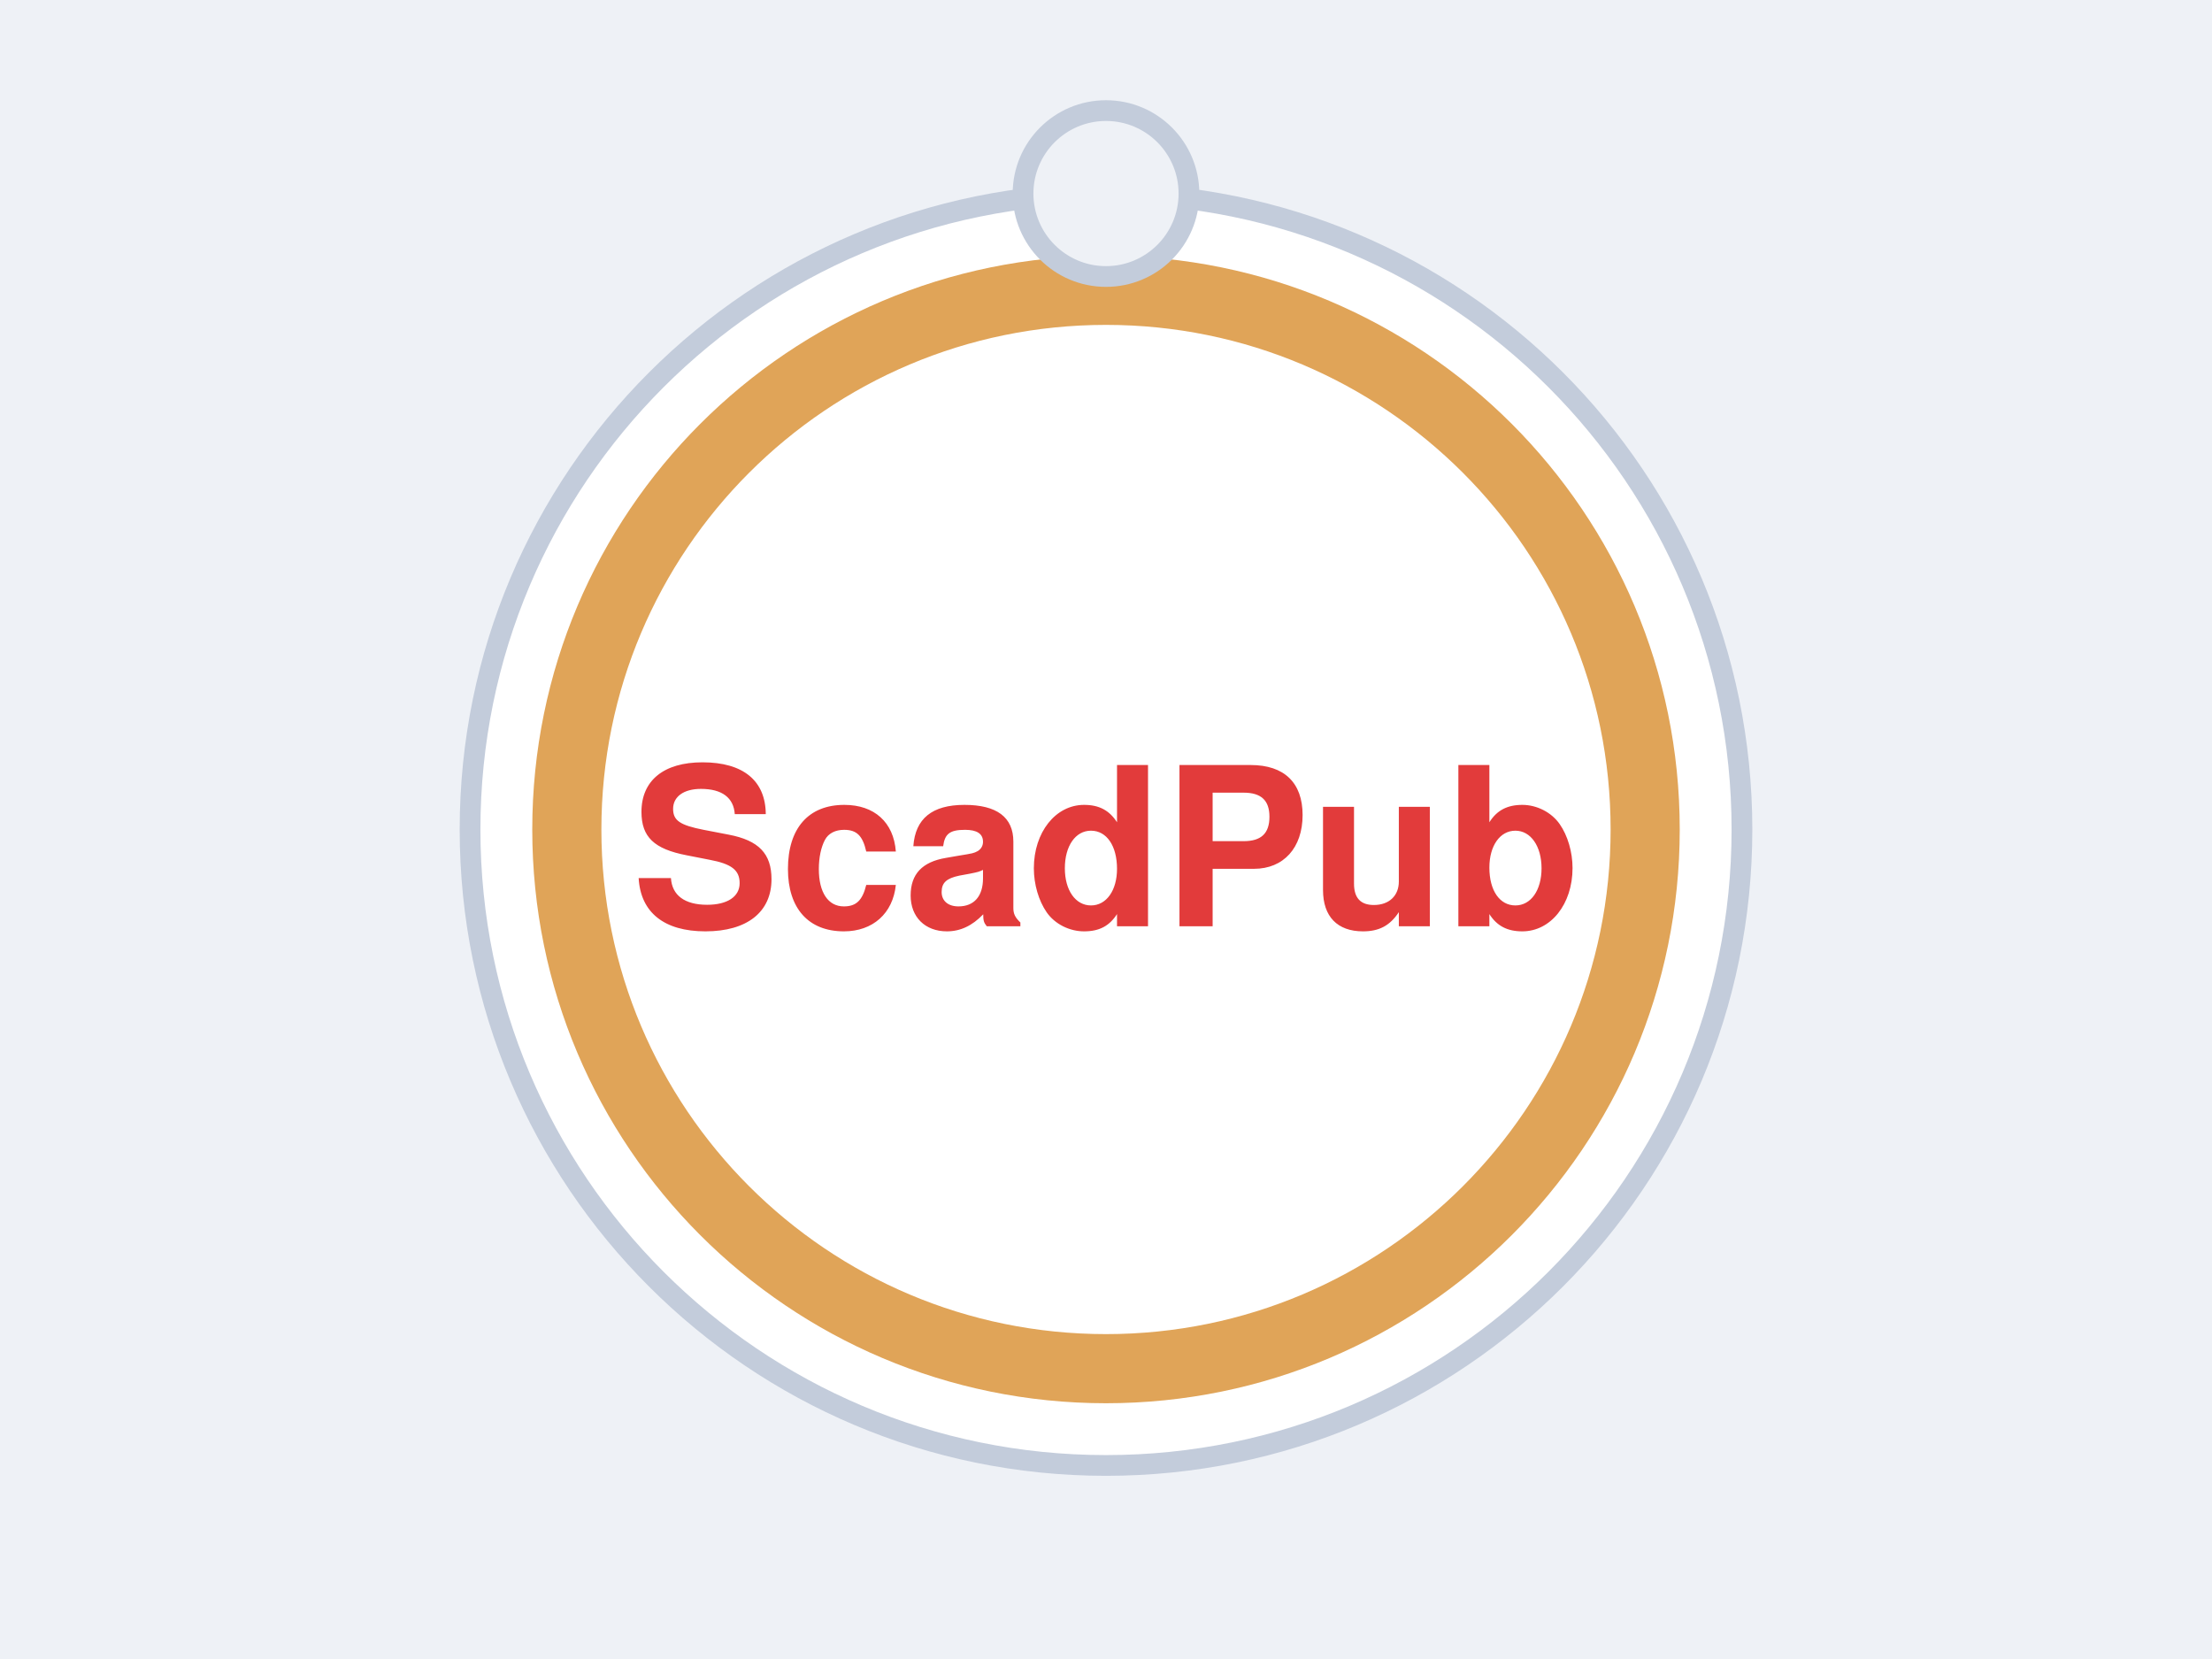
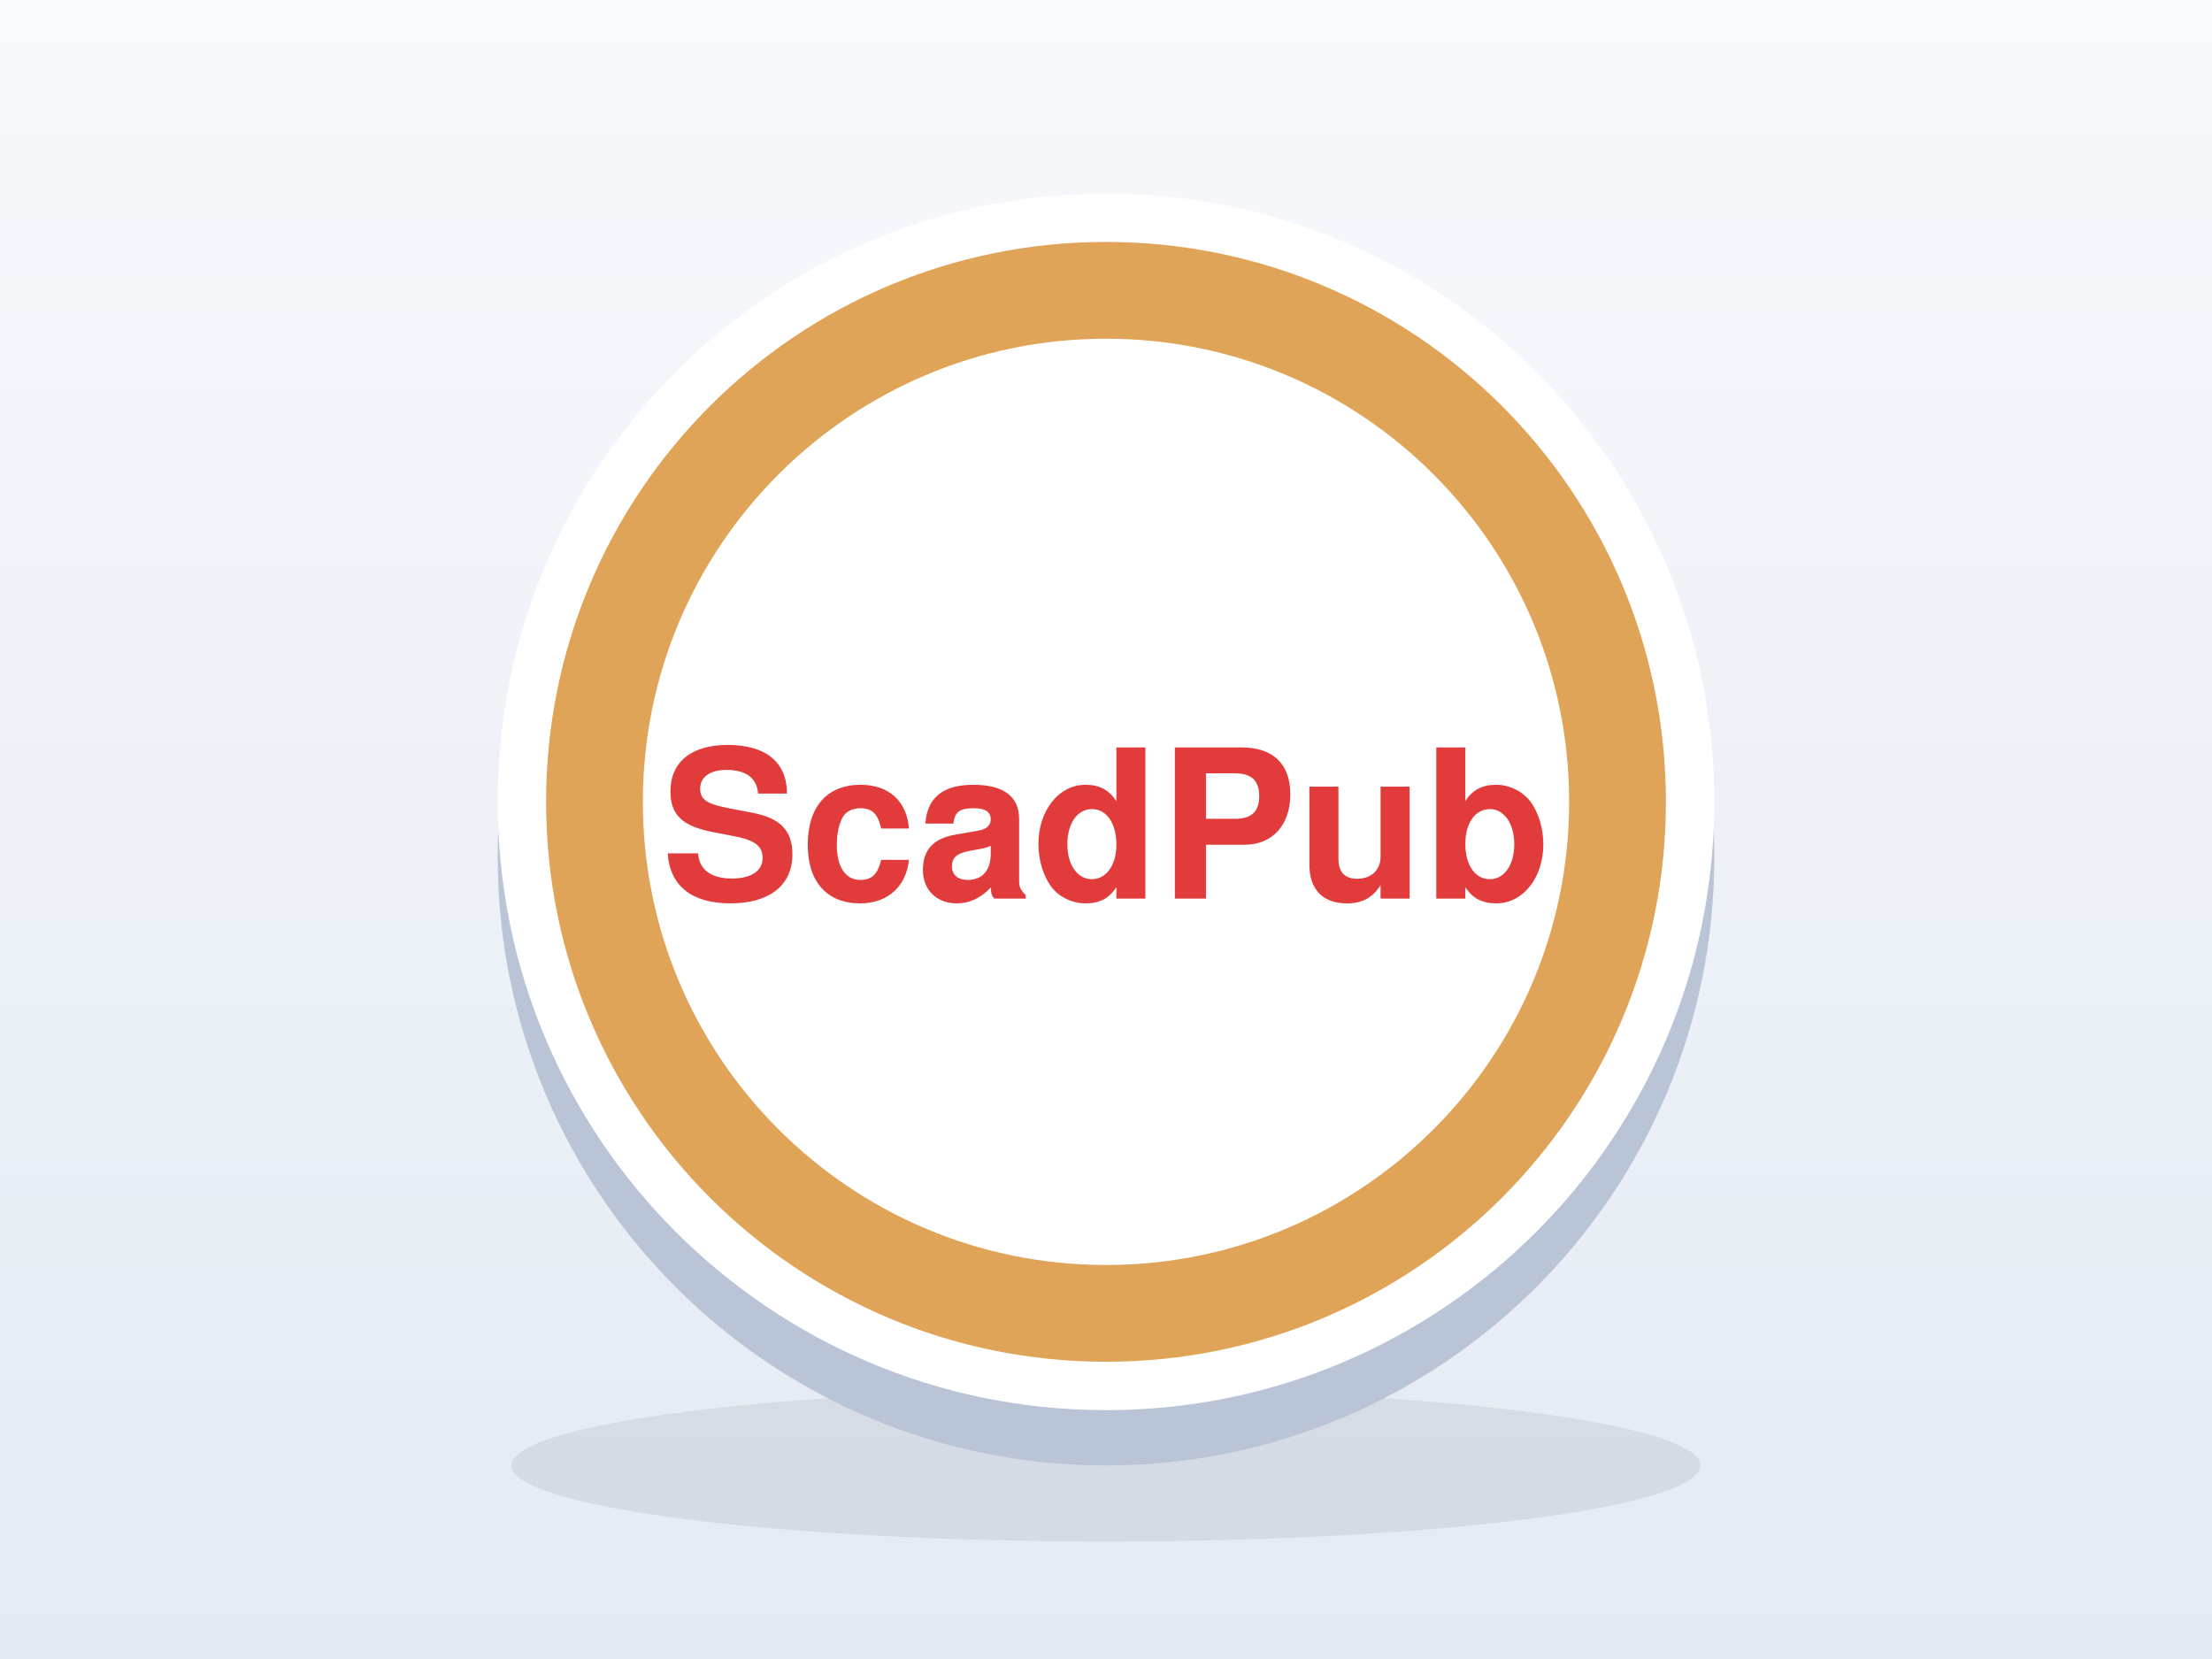
- <svg xmlns="http://www.w3.org/2000/svg" viewBox="0 0 320 240" role="img" aria-label="A round medallion with a raised border ring and embossed text">
-   <rect width="320" height="240" fill="#eef1f6" />
-   <g transform="translate(160 120)">
-     <circle r="92" fill="#ffffff" stroke="#c3ccdb" stroke-width="3" />
-     <circle r="78" fill="none" stroke="#e0a458" stroke-width="10" />
-     <circle cx="0" cy="-92" r="12" fill="#eef1f6" stroke="#c3ccdb" stroke-width="3" />
-     <text y="14" font-family="Helvetica, Arial, sans-serif" font-size="32" font-weight="bold" fill="#e23b3b" text-anchor="middle">ScadPub</text>
+ <svg xmlns="http://www.w3.org/2000/svg" viewBox="0 0 320 240" role="img" aria-label="A round medallion: a disc with a raised border ring and embossed lettering">
+   <defs>
+     <linearGradient id="coin-bg" x1="0" y1="0" x2="0" y2="1">
+       <stop offset="0" stop-color="#f7f9fc" />
+       <stop offset="1" stop-color="#e4eaf3" />
+     </linearGradient>
+   </defs>
+   <rect width="320" height="240" fill="url(#coin-bg)" />
+   <g transform="translate(160 116)">
+     <ellipse cx="0" cy="96" rx="86" ry="11" fill="#0f172a" opacity="0.08" />
+     <circle cy="8" r="88" fill="#b9c4d6" />
+     <circle r="88" fill="#ffffff" />
+     <circle r="74" fill="none" stroke="#e0a458" stroke-width="14" />
+     <text y="14" font-family="Helvetica, Arial, sans-serif" font-size="30" font-weight="bold" fill="#e23b3b" text-anchor="middle">ScadPub</text>
  </g>
</svg>
